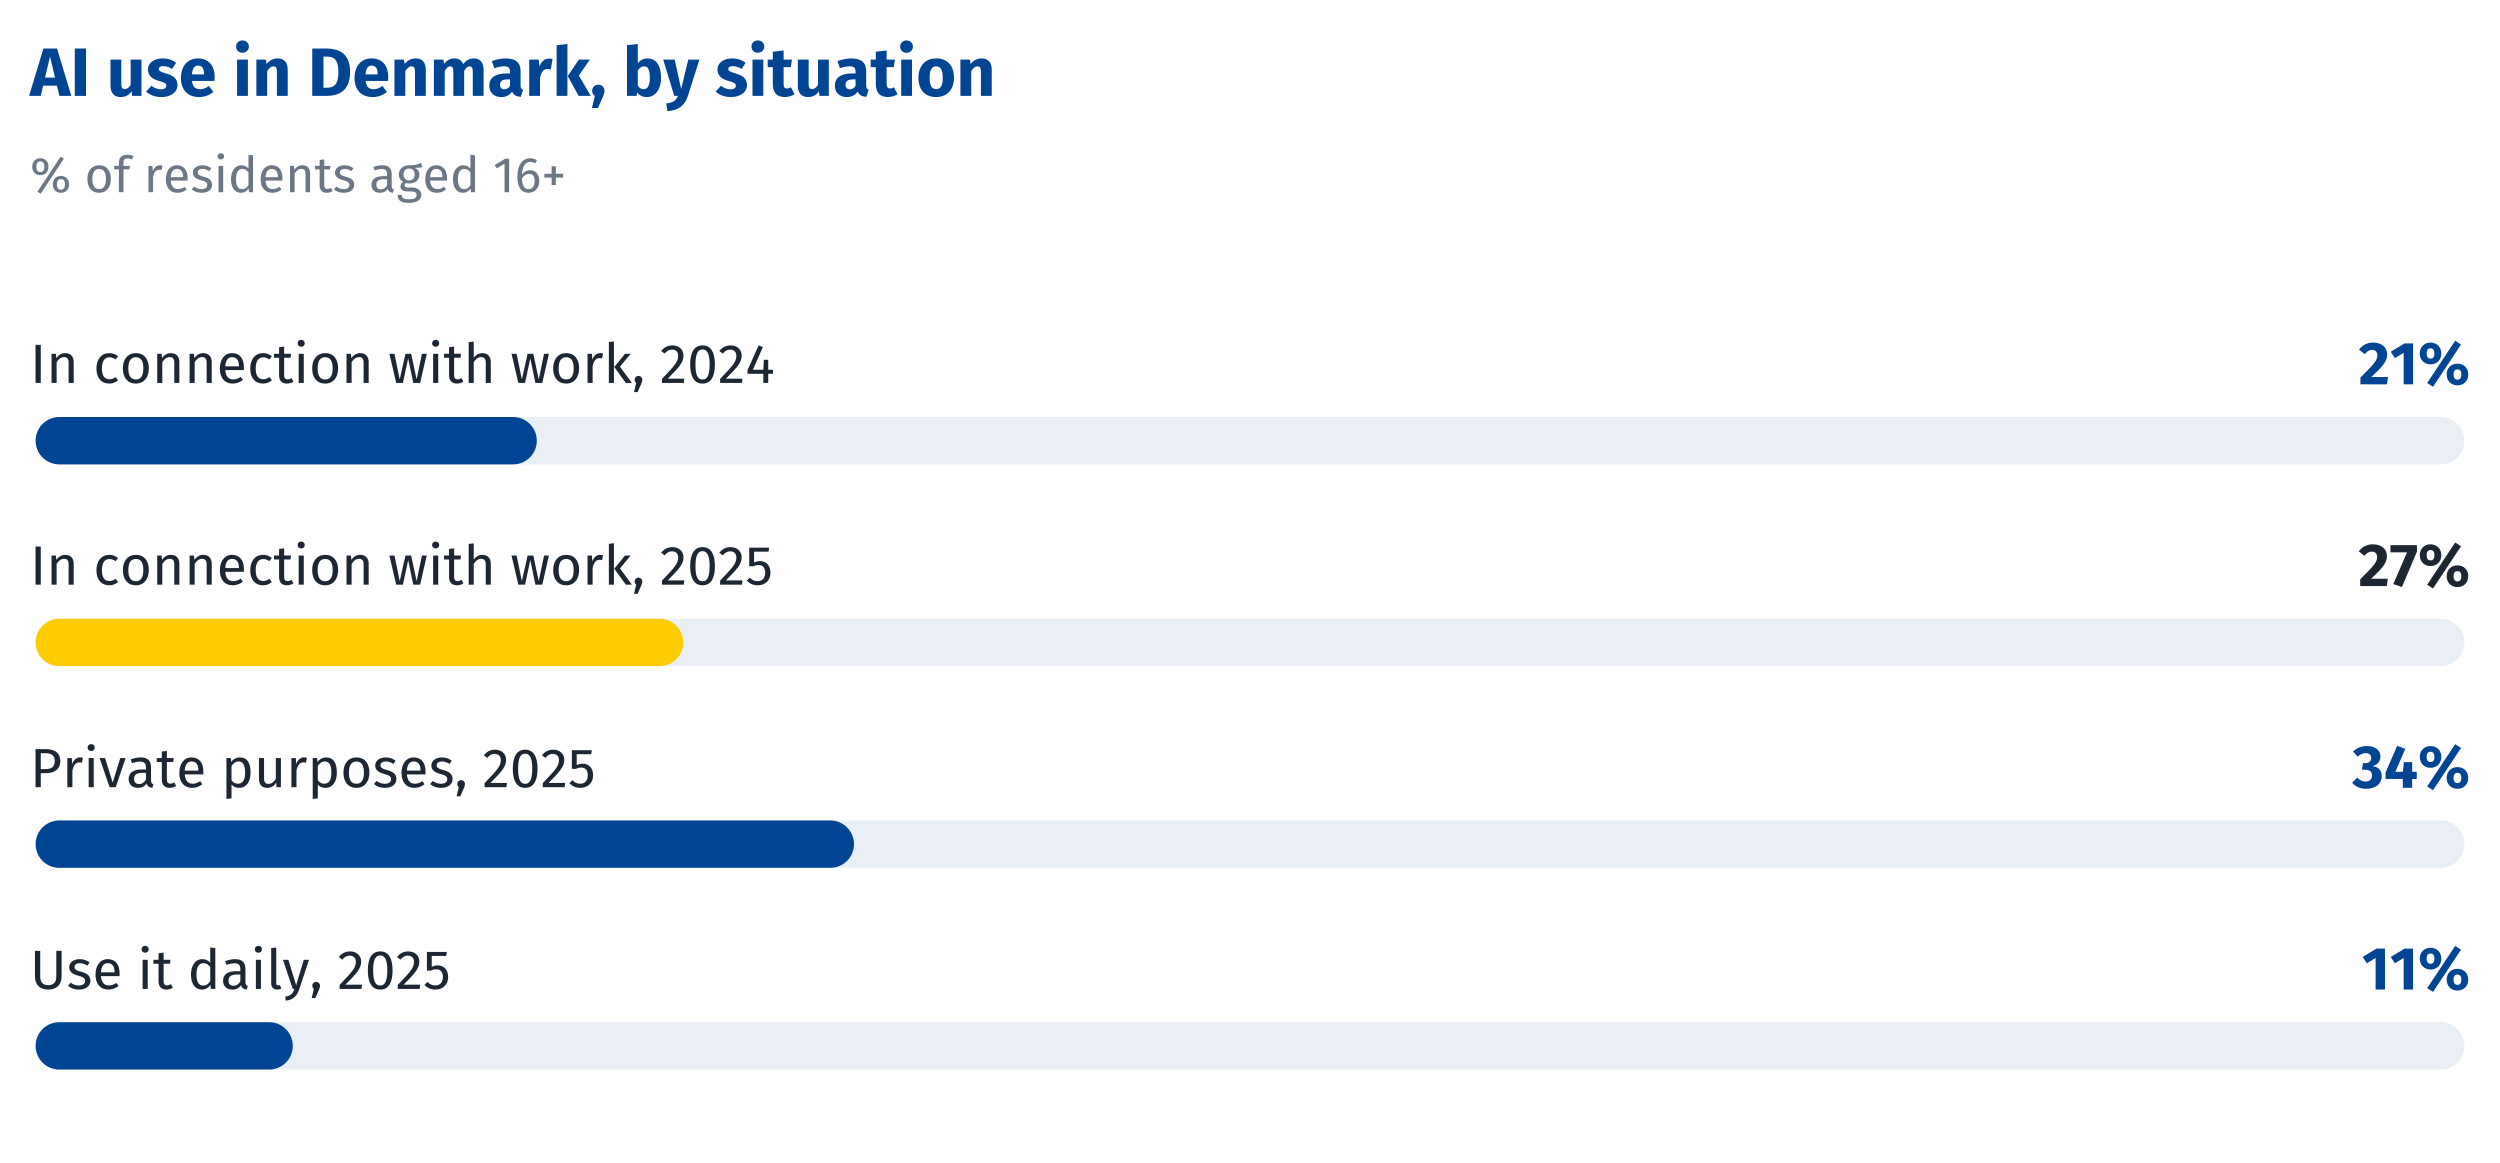
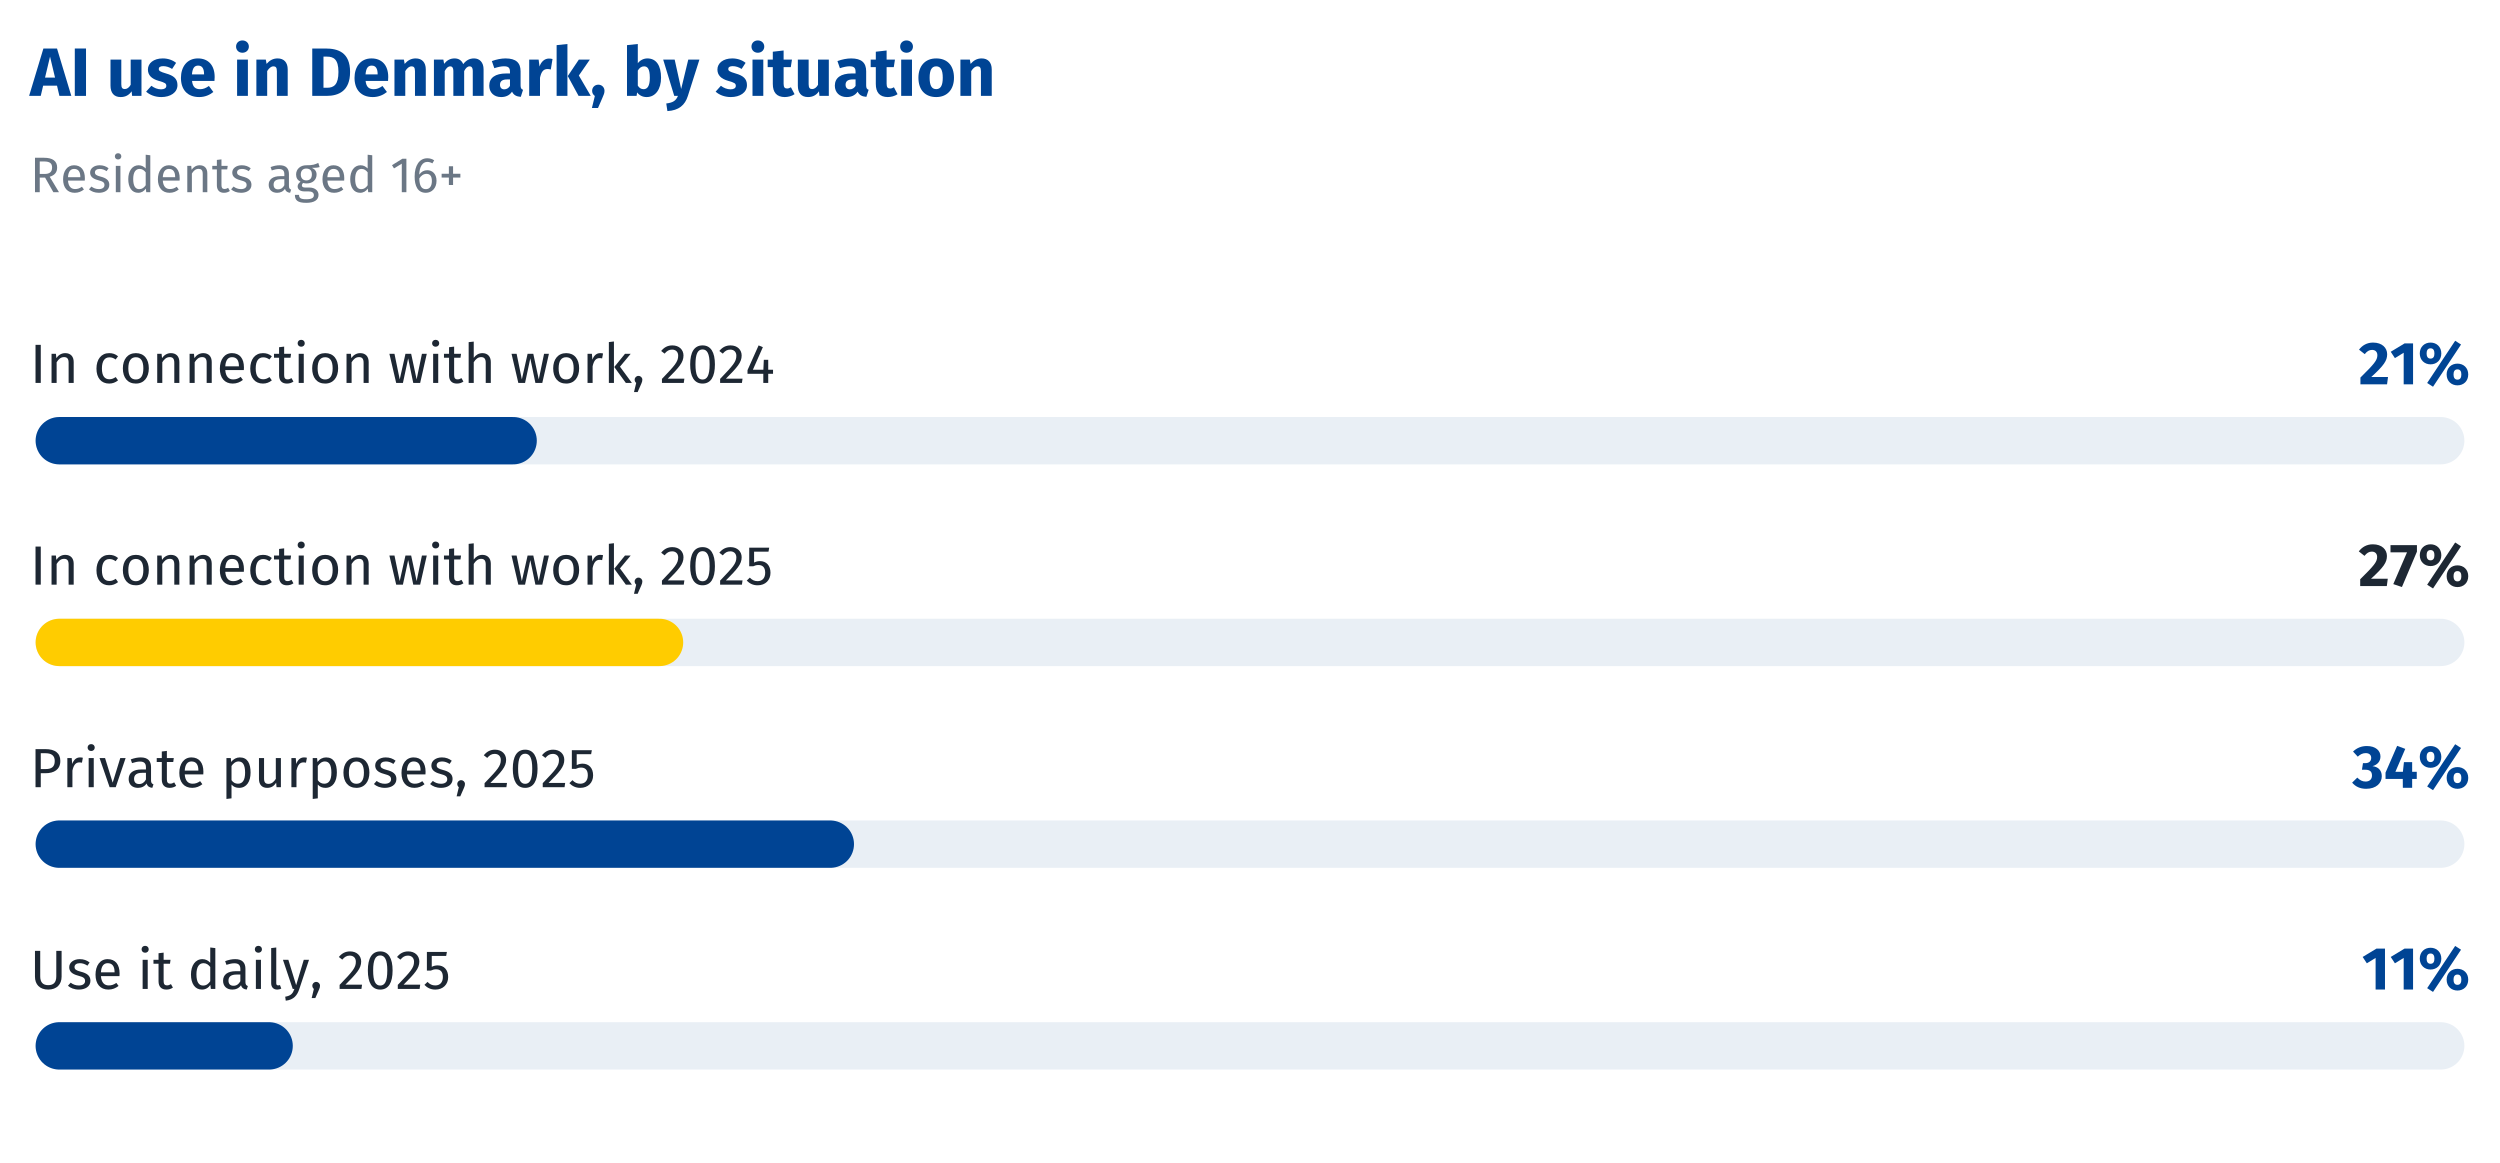
<svg xmlns="http://www.w3.org/2000/svg" xmlns:xlink="http://www.w3.org/1999/xlink" width="475.2pt" height="221.04pt" viewBox="0 0 475.2 221.04" version="1.1">
  <defs>
    <style type="text/css">*{stroke-linejoin: round; stroke-linecap: butt}</style>
  </defs>
  <g id="figure_1">
    <g id="patch_1">
      <path d="M 0 221.04  L 475.2 221.04  L 475.2 0  L 0 0  L 0 221.04  z " style="fill: none" />
    </g>
    <g id="axes_1">
      <g id="line2d_1">
-         <path d="M 11.268 83.768  L 463.932 83.768  " clip-path="url(#p8fccabd264)" style="fill: none; stroke: #e9eff5; stroke-width: 9; stroke-linecap: round" />
+         <path d="M 11.268 83.768  L 463.932 83.768  " clip-path="url(#p6e681a7624)" style="fill: none; stroke: #e9eff5; stroke-width: 9; stroke-linecap: round" />
      </g>
      <g id="line2d_2">
-         <path d="M 11.268 122.112  L 463.932 122.112  " clip-path="url(#p8fccabd264)" style="fill: none; stroke: #e9eff5; stroke-width: 9; stroke-linecap: round" />
+         <path d="M 11.268 122.112  L 463.932 122.112  " clip-path="url(#p6e681a7624)" style="fill: none; stroke: #e9eff5; stroke-width: 9; stroke-linecap: round" />
      </g>
      <g id="line2d_3">
-         <path d="M 11.268 160.456  L 463.932 160.456  " clip-path="url(#p8fccabd264)" style="fill: none; stroke: #e9eff5; stroke-width: 9; stroke-linecap: round" />
+         <path d="M 11.268 160.456  L 463.932 160.456  " clip-path="url(#p6e681a7624)" style="fill: none; stroke: #e9eff5; stroke-width: 9; stroke-linecap: round" />
      </g>
      <g id="line2d_4">
-         <path d="M 11.268 198.8  L 463.932 198.8  " clip-path="url(#p8fccabd264)" style="fill: none; stroke: #e9eff5; stroke-width: 9; stroke-linecap: round" />
+         <path d="M 11.268 198.8  L 463.932 198.8  " clip-path="url(#p6e681a7624)" style="fill: none; stroke: #e9eff5; stroke-width: 9; stroke-linecap: round" />
      </g>
      <g id="line2d_5">
-         <path d="M 11.268 83.768  L 97.534 83.768  " clip-path="url(#p8fccabd264)" style="fill: none; stroke: #004494; stroke-width: 9; stroke-linecap: round" />
+         <path d="M 11.268 83.768  L 97.534 83.768  " clip-path="url(#p6e681a7624)" style="fill: none; stroke: #004494; stroke-width: 9; stroke-linecap: round" />
      </g>
      <g id="line2d_6">
-         <path d="M 11.268 122.112  L 125.362 122.112  " clip-path="url(#p8fccabd264)" style="fill: none; stroke: #ffcc00; stroke-width: 9; stroke-linecap: round" />
+         <path d="M 11.268 122.112  L 125.362 122.112  " clip-path="url(#p6e681a7624)" style="fill: none; stroke: #ffcc00; stroke-width: 9; stroke-linecap: round" />
      </g>
      <g id="line2d_7">
-         <path d="M 11.268 160.456  L 157.827 160.456  " clip-path="url(#p8fccabd264)" style="fill: none; stroke: #004494; stroke-width: 9; stroke-linecap: round" />
+         <path d="M 11.268 160.456  L 157.827 160.456  " clip-path="url(#p6e681a7624)" style="fill: none; stroke: #004494; stroke-width: 9; stroke-linecap: round" />
      </g>
      <g id="line2d_8">
-         <path d="M 11.268 198.8  L 51.154 198.8  " clip-path="url(#p8fccabd264)" style="fill: none; stroke: #004494; stroke-width: 9; stroke-linecap: round" />
+         <path d="M 11.268 198.8  L 51.154 198.8  " clip-path="url(#p6e681a7624)" style="fill: none; stroke: #004494; stroke-width: 9; stroke-linecap: round" />
      </g>
      <g id="text_1">
        <g style="fill: #1d2733" transform="translate(5.7024 72.78332) scale(0.105 -0.105)">
          <defs>
            <path id="FiraSans-Regular-49" d="M 1248 4410  L 640 4410  L 640 0  L 1248 0  L 1248 4410  z " transform="scale(0.015625)" />
            <path id="FiraSans-Regular-6e" d="M 2195 3450  C 1754 3450 1395 3219 1165 2874  L 1114 3373  L 608 3373  L 608 0  L 1197 0  L 1197 2394  C 1421 2752 1677 2989 2054 2989  C 2381 2989 2586 2842 2586 2336  L 2586 0  L 3174 0  L 3174 2419  C 3174 3059 2816 3450 2195 3450  z " transform="scale(0.015625)" />
            <path id="FiraSans-Regular-20" transform="scale(0.015625)" />
            <path id="FiraSans-Regular-63" d="M 1837 3450  C 922 3450 365 2733 365 1658  C 365 570 928 -77 1837 -77  C 2227 -77 2566 51 2867 294  L 2598 678  C 2342 512 2144 422 1862 422  C 1331 422 998 787 998 1670  C 998 2547 1331 2963 1862 2963  C 2144 2963 2355 2880 2586 2714  L 2867 3085  C 2554 3347 2234 3450 1837 3450  z " transform="scale(0.015625)" />
            <path id="FiraSans-Regular-6f" d="M 1875 3450  C 915 3450 365 2726 365 1683  C 365 614 909 -77 1869 -77  C 2822 -77 3373 646 3373 1690  C 3373 2758 2835 3450 1875 3450  z M 1875 2976  C 2432 2976 2739 2566 2739 1690  C 2739 806 2432 397 1869 397  C 1306 397 998 806 998 1683  C 998 2566 1312 2976 1875 2976  z " transform="scale(0.015625)" />
            <path id="FiraSans-Regular-65" d="M 3155 1786  C 3155 2816 2675 3450 1766 3450  C 896 3450 365 2701 365 1651  C 365 582 915 -77 1856 -77  C 2323 -77 2701 83 3034 346  L 2778 698  C 2483 493 2234 403 1901 403  C 1414 403 1050 704 992 1485  L 3142 1485  C 3149 1562 3155 1670 3155 1786  z M 2573 1920  L 992 1920  C 1037 2669 1331 2982 1779 2982  C 2310 2982 2573 2618 2573 1958  L 2573 1920  z " transform="scale(0.015625)" />
            <path id="FiraSans-Regular-74" d="M 2086 557  C 1920 454 1786 410 1638 410  C 1344 410 1235 570 1235 909  L 1235 2918  L 1971 2918  L 2035 3373  L 1235 3373  L 1235 4205  L 646 4134  L 646 3373  L 58 3373  L 58 2918  L 646 2918  L 646 883  C 646 256 986 -77 1555 -77  C 1843 -77 2086 0 2310 154  L 2086 557  z " transform="scale(0.015625)" />
            <path id="FiraSans-Regular-69" d="M 896 4992  C 653 4992 486 4819 486 4589  C 486 4365 653 4192 896 4192  C 1146 4192 1312 4365 1312 4589  C 1312 4819 1146 4992 896 4992  z M 1197 3373  L 608 3373  L 608 0  L 1197 0  L 1197 3373  z " transform="scale(0.015625)" />
            <path id="FiraSans-Regular-77" d="M 4461 3373  L 3898 3373  L 3283 410  L 2650 3373  L 1990 3373  L 1325 410  L 717 3373  L 128 3373  L 915 0  L 1696 0  L 2304 2842  L 2893 0  L 3693 0  L 4461 3373  z " transform="scale(0.015625)" />
            <path id="FiraSans-Regular-68" d="M 2195 3450  C 1773 3450 1440 3238 1197 2906  L 1197 4787  L 608 4723  L 608 0  L 1197 0  L 1197 2400  C 1421 2752 1683 2989 2048 2989  C 2368 2989 2586 2842 2586 2336  L 2586 0  L 3174 0  L 3174 2419  C 3174 3053 2810 3450 2195 3450  z " transform="scale(0.015625)" />
            <path id="FiraSans-Regular-72" d="M 2074 3450  C 1664 3450 1350 3194 1171 2688  L 1114 3373  L 608 3373  L 608 0  L 1197 0  L 1197 1926  C 1338 2573 1581 2874 2003 2874  C 2125 2874 2195 2861 2298 2835  L 2406 3411  C 2304 3437 2182 3450 2074 3450  z " transform="scale(0.015625)" />
            <path id="FiraSans-Regular-6b" d="M 1197 4800  L 608 4730  L 608 0  L 1197 0  L 1197 4800  z M 3136 3373  L 2477 3373  L 1235 1843  L 2573 0  L 3277 0  L 1894 1882  L 3136 3373  z " transform="scale(0.015625)" />
            <path id="FiraSans-Regular-2c" d="M 762 813  C 512 813 320 614 320 371  C 320 218 390 83 499 0  L 243 -1062  L 666 -1062  L 1094 -83  C 1178 102 1210 230 1210 371  C 1210 614 1018 813 762 813  z " transform="scale(0.015625)" />
            <path id="FiraSans-Regular-32" d="M 1459 4346  C 922 4346 506 4128 160 3699  L 557 3392  C 832 3718 1069 3859 1427 3859  C 1843 3859 2131 3597 2131 3149  C 2131 2451 1760 2042 250 467  L 250 0  L 2778 0  L 2848 493  L 922 493  C 2234 1805 2746 2374 2746 3174  C 2746 3840 2246 4346 1459 4346  z " transform="scale(0.015625)" />
            <path id="FiraSans-Regular-30" d="M 1786 4346  C 826 4346 352 3558 352 2138  C 352 717 826 -77 1786 -77  C 2746 -77 3219 717 3219 2138  C 3219 3552 2746 4346 1786 4346  z M 1786 3878  C 2317 3878 2605 3392 2605 2138  C 2605 877 2317 390 1786 390  C 1248 390 966 877 966 2138  C 966 3392 1248 3878 1786 3878  z " transform="scale(0.015625)" />
            <path id="FiraSans-Regular-34" d="M 3213 1523  L 2656 1523  L 2656 2675  L 2144 2675  L 2093 1523  L 877 1523  L 2035 4141  L 1542 4346  L 256 1478  L 256 1056  L 2086 1056  L 2086 0  L 2656 0  L 2656 1056  L 3213 1056  L 3213 1523  z " transform="scale(0.015625)" />
          </defs>
          <use xlink:href="#FiraSans-Regular-49" />
          <use xlink:href="#FiraSans-Regular-6e" transform="translate(29.49998 0)" />
          <use xlink:href="#FiraSans-Regular-20" transform="translate(88.09998 0)" />
          <use xlink:href="#FiraSans-Regular-63" transform="translate(114.6 0)" />
          <use xlink:href="#FiraSans-Regular-6f" transform="translate(162.3999 0)" />
          <use xlink:href="#FiraSans-Regular-6e" transform="translate(220.7999 0)" />
          <use xlink:href="#FiraSans-Regular-6e" transform="translate(279.3999 0)" />
          <use xlink:href="#FiraSans-Regular-65" transform="translate(337.9999 0)" />
          <use xlink:href="#FiraSans-Regular-63" transform="translate(392.9999 0)" />
          <use xlink:href="#FiraSans-Regular-74" transform="translate(440.7999 0)" />
          <use xlink:href="#FiraSans-Regular-69" transform="translate(476.8999 0)" />
          <use xlink:href="#FiraSans-Regular-6f" transform="translate(505.0999 0)" />
          <use xlink:href="#FiraSans-Regular-6e" transform="translate(563.4999 0)" />
          <use xlink:href="#FiraSans-Regular-20" transform="translate(622.0999 0)" />
          <use xlink:href="#FiraSans-Regular-77" transform="translate(648.5999 0)" />
          <use xlink:href="#FiraSans-Regular-69" transform="translate(720.2998 0)" />
          <use xlink:href="#FiraSans-Regular-74" transform="translate(748.4998 0)" />
          <use xlink:href="#FiraSans-Regular-68" transform="translate(784.5998 0)" />
          <use xlink:href="#FiraSans-Regular-20" transform="translate(843.1998 0)" />
          <use xlink:href="#FiraSans-Regular-77" transform="translate(869.6998 0)" />
          <use xlink:href="#FiraSans-Regular-6f" transform="translate(941.3998 0)" />
          <use xlink:href="#FiraSans-Regular-72" transform="translate(999.7998 0)" />
          <use xlink:href="#FiraSans-Regular-6b" transform="translate(1038.4 0)" />
          <use xlink:href="#FiraSans-Regular-2c" transform="translate(1089.6 0)" />
          <use xlink:href="#FiraSans-Regular-20" transform="translate(1113.6 0)" />
          <use xlink:href="#FiraSans-Regular-32" transform="translate(1140.1 0)" />
          <use xlink:href="#FiraSans-Regular-30" transform="translate(1189.6 0)" />
          <use xlink:href="#FiraSans-Regular-32" transform="translate(1245.4 0)" />
          <use xlink:href="#FiraSans-Regular-34" transform="translate(1294.9 0)" />
        </g>
      </g>
      <g id="text_2">
        <g style="fill: #004494" transform="translate(448.3358 73.05184) scale(0.115 -0.115)">
          <defs>
            <path id="FiraSans-Bold-32" d="M 1523 4416  C 877 4416 384 4122 38 3667  L 640 3194  C 890 3501 1107 3642 1421 3642  C 1760 3642 1978 3430 1978 3078  C 1978 2541 1638 2150 186 717  L 186 0  L 3002 0  L 3104 774  L 1331 774  C 2682 2003 3014 2509 3014 3181  C 3014 3853 2490 4416 1523 4416  z " transform="scale(0.015625)" />
            <path id="FiraSans-Bold-31" d="M 2445 4326  L 1542 4326  L 83 3443  L 525 2771  L 1453 3341  L 1453 0  L 2445 0  L 2445 4326  z " transform="scale(0.015625)" />
            <path id="FiraSans-Bold-25" d="M 3930 4608  L 966 141  L 1587 -256  L 4550 4211  L 3930 4608  z M 1325 4416  C 691 4416 186 3968 186 3264  C 186 2560 691 2112 1325 2112  C 1965 2112 2464 2560 2464 3264  C 2464 3968 1965 4416 1325 4416  z M 1325 3808  C 1658 3808 1734 3533 1734 3264  C 1734 2989 1658 2720 1325 2720  C 992 2720 909 2995 909 3264  C 909 3539 992 3808 1325 3808  z M 4173 2189  C 3533 2189 3027 1747 3027 1043  C 3027 333 3533 -109 4173 -109  C 4813 -109 5312 333 5312 1043  C 5312 1747 4813 2189 4173 2189  z M 4173 1581  C 4506 1581 4582 1312 4582 1043  C 4582 768 4506 493 4173 493  C 3840 493 3757 774 3757 1043  C 3757 1312 3840 1581 4173 1581  z " transform="scale(0.015625)" />
          </defs>
          <use xlink:href="#FiraSans-Bold-32" />
          <use xlink:href="#FiraSans-Bold-31" transform="translate(51.7 0)" />
          <use xlink:href="#FiraSans-Bold-25" transform="translate(98.09999 0)" />
        </g>
      </g>
      <g id="text_3">
        <g style="fill: #1d2733" transform="translate(5.7024 111.1275) scale(0.105 -0.105)">
          <defs>
            <path id="FiraSans-Regular-35" d="M 2771 4282  L 454 4282  L 454 2125  L 915 2125  C 1120 2221 1293 2272 1523 2272  C 1965 2272 2304 2042 2304 1382  C 2304 755 1965 403 1427 403  C 1056 403 781 538 525 813  L 166 467  C 499 128 890 -77 1434 -77  C 2323 -77 2918 518 2918 1370  C 2918 2221 2426 2726 1702 2726  C 1472 2726 1242 2675 1018 2560  L 1018 3821  L 2688 3821  L 2771 4282  z " transform="scale(0.015625)" />
          </defs>
          <use xlink:href="#FiraSans-Regular-49" />
          <use xlink:href="#FiraSans-Regular-6e" transform="translate(29.49998 0)" />
          <use xlink:href="#FiraSans-Regular-20" transform="translate(88.09998 0)" />
          <use xlink:href="#FiraSans-Regular-63" transform="translate(114.6 0)" />
          <use xlink:href="#FiraSans-Regular-6f" transform="translate(162.3999 0)" />
          <use xlink:href="#FiraSans-Regular-6e" transform="translate(220.7999 0)" />
          <use xlink:href="#FiraSans-Regular-6e" transform="translate(279.3999 0)" />
          <use xlink:href="#FiraSans-Regular-65" transform="translate(337.9999 0)" />
          <use xlink:href="#FiraSans-Regular-63" transform="translate(392.9999 0)" />
          <use xlink:href="#FiraSans-Regular-74" transform="translate(440.7999 0)" />
          <use xlink:href="#FiraSans-Regular-69" transform="translate(476.8999 0)" />
          <use xlink:href="#FiraSans-Regular-6f" transform="translate(505.0999 0)" />
          <use xlink:href="#FiraSans-Regular-6e" transform="translate(563.4999 0)" />
          <use xlink:href="#FiraSans-Regular-20" transform="translate(622.0999 0)" />
          <use xlink:href="#FiraSans-Regular-77" transform="translate(648.5999 0)" />
          <use xlink:href="#FiraSans-Regular-69" transform="translate(720.2998 0)" />
          <use xlink:href="#FiraSans-Regular-74" transform="translate(748.4998 0)" />
          <use xlink:href="#FiraSans-Regular-68" transform="translate(784.5998 0)" />
          <use xlink:href="#FiraSans-Regular-20" transform="translate(843.1998 0)" />
          <use xlink:href="#FiraSans-Regular-77" transform="translate(869.6998 0)" />
          <use xlink:href="#FiraSans-Regular-6f" transform="translate(941.3998 0)" />
          <use xlink:href="#FiraSans-Regular-72" transform="translate(999.7998 0)" />
          <use xlink:href="#FiraSans-Regular-6b" transform="translate(1038.4 0)" />
          <use xlink:href="#FiraSans-Regular-2c" transform="translate(1089.6 0)" />
          <use xlink:href="#FiraSans-Regular-20" transform="translate(1113.6 0)" />
          <use xlink:href="#FiraSans-Regular-32" transform="translate(1140.1 0)" />
          <use xlink:href="#FiraSans-Regular-30" transform="translate(1189.6 0)" />
          <use xlink:href="#FiraSans-Regular-32" transform="translate(1245.4 0)" />
          <use xlink:href="#FiraSans-Regular-35" transform="translate(1294.9 0)" />
        </g>
      </g>
      <g id="text_4">
        <g style="fill: #1d2733" transform="translate(448.2909 111.396) scale(0.115 -0.115)">
          <defs>
            <path id="FiraSans-Bold-37" d="M 2880 4326  L 83 4326  L 83 3565  L 1830 3565  L 378 205  L 1293 -102  L 2880 3642  L 2880 4326  z " transform="scale(0.015625)" />
          </defs>
          <use xlink:href="#FiraSans-Bold-32" />
          <use xlink:href="#FiraSans-Bold-37" transform="translate(51.7 0)" />
          <use xlink:href="#FiraSans-Bold-25" transform="translate(98.49998 0)" />
        </g>
      </g>
      <g id="text_5">
        <g style="fill: #1d2733" transform="translate(5.7024 149.6292) scale(0.105 -0.105)">
          <defs>
            <path id="FiraSans-Regular-50" d="M 1798 4410  L 640 4410  L 640 0  L 1248 0  L 1248 1619  L 1805 1619  C 2778 1619 3514 2035 3514 3046  C 3514 3974 2861 4410 1798 4410  z M 1779 2099  L 1248 2099  L 1248 3936  L 1792 3936  C 2445 3936 2867 3699 2867 3040  C 2867 2291 2432 2099 1779 2099  z " transform="scale(0.015625)" />
            <path id="FiraSans-Regular-76" d="M 3085 3373  L 2464 3373  L 1587 525  L 704 3373  L 64 3373  L 1229 0  L 1939 0  L 3085 3373  z " transform="scale(0.015625)" />
            <path id="FiraSans-Regular-61" d="M 2880 787  L 2880 2330  C 2880 3034 2509 3450 1696 3450  C 1318 3450 947 3373 531 3219  L 678 2790  C 1024 2906 1338 2970 1587 2970  C 2054 2970 2291 2790 2291 2304  L 2291 2054  L 1773 2054  C 832 2054 288 1664 288 941  C 288 339 691 -77 1363 -77  C 1773 -77 2131 77 2368 429  C 2470 96 2688 -38 3027 -77  L 3162 333  C 2989 397 2880 493 2880 787  z M 1498 365  C 1114 365 915 576 915 973  C 915 1434 1229 1664 1850 1664  L 2291 1664  L 2291 890  C 2099 538 1843 365 1498 365  z " transform="scale(0.015625)" />
            <path id="FiraSans-Regular-70" d="M 2157 3450  C 1773 3450 1408 3264 1158 2918  L 1114 3373  L 608 3373  L 608 -1363  L 1197 -1293  L 1197 307  C 1414 45 1715 -77 2080 -77  C 2950 -77 3405 666 3405 1690  C 3405 2752 3053 3450 2157 3450  z M 1939 403  C 1632 403 1370 550 1197 813  L 1197 2458  C 1376 2726 1651 2982 2010 2982  C 2515 2982 2771 2566 2771 1690  C 2771 806 2477 403 1939 403  z " transform="scale(0.015625)" />
            <path id="FiraSans-Regular-75" d="M 3117 3373  L 2528 3373  L 2528 966  C 2323 627 2048 384 1683 384  C 1318 384 1165 557 1165 1018  L 1165 3373  L 576 3373  L 576 954  C 576 294 928 -77 1517 -77  C 1997 -77 2310 115 2566 525  L 2611 0  L 3117 0  L 3117 3373  z " transform="scale(0.015625)" />
            <path id="FiraSans-Regular-73" d="M 1523 3450  C 826 3450 307 3059 307 2522  C 307 2048 595 1734 1325 1542  C 1978 1370 2144 1242 2144 909  C 2144 589 1862 397 1421 397  C 1056 397 742 518 474 723  L 160 365  C 454 109 864 -77 1434 -77  C 2118 -77 2765 243 2765 947  C 2765 1536 2355 1818 1645 1997  C 1101 2138 922 2266 922 2541  C 922 2810 1158 2982 1542 2982  C 1856 2982 2118 2886 2419 2694  L 2669 3066  C 2349 3309 1997 3450 1523 3450  z " transform="scale(0.015625)" />
          </defs>
          <use xlink:href="#FiraSans-Regular-50" />
          <use xlink:href="#FiraSans-Regular-72" transform="translate(58.09999 0)" />
          <use xlink:href="#FiraSans-Regular-69" transform="translate(96.69998 0)" />
          <use xlink:href="#FiraSans-Regular-76" transform="translate(124.9 0)" />
          <use xlink:href="#FiraSans-Regular-61" transform="translate(174.1 0)" />
          <use xlink:href="#FiraSans-Regular-74" transform="translate(228.5 0)" />
          <use xlink:href="#FiraSans-Regular-65" transform="translate(264.6 0)" />
          <use xlink:href="#FiraSans-Regular-20" transform="translate(319.5999 0)" />
          <use xlink:href="#FiraSans-Regular-70" transform="translate(346.0999 0)" />
          <use xlink:href="#FiraSans-Regular-75" transform="translate(405.4999 0)" />
          <use xlink:href="#FiraSans-Regular-72" transform="translate(463.6999 0)" />
          <use xlink:href="#FiraSans-Regular-70" transform="translate(502.2999 0)" />
          <use xlink:href="#FiraSans-Regular-6f" transform="translate(561.6999 0)" />
          <use xlink:href="#FiraSans-Regular-73" transform="translate(620.0999 0)" />
          <use xlink:href="#FiraSans-Regular-65" transform="translate(666.7999 0)" />
          <use xlink:href="#FiraSans-Regular-73" transform="translate(721.7999 0)" />
          <use xlink:href="#FiraSans-Regular-2c" transform="translate(768.4999 0)" />
          <use xlink:href="#FiraSans-Regular-20" transform="translate(792.4999 0)" />
          <use xlink:href="#FiraSans-Regular-32" transform="translate(818.9998 0)" />
          <use xlink:href="#FiraSans-Regular-30" transform="translate(868.4998 0)" />
          <use xlink:href="#FiraSans-Regular-32" transform="translate(924.2998 0)" />
          <use xlink:href="#FiraSans-Regular-35" transform="translate(973.7998 0)" />
        </g>
      </g>
      <g id="text_6">
        <g style="fill: #004494" transform="translate(447.1409 149.7402) scale(0.115 -0.115)">
          <defs>
            <path id="FiraSans-Bold-33" d="M 1530 4416  C 954 4416 474 4218 70 3834  L 570 3290  C 826 3539 1094 3667 1414 3667  C 1766 3667 1990 3482 1990 3168  C 1990 2810 1754 2605 1370 2605  L 1120 2605  L 1011 1907  L 1370 1907  C 1824 1907 2074 1741 2074 1286  C 2074 890 1798 659 1402 659  C 1062 659 806 787 518 1075  L -26 544  C 314 134 806 -109 1459 -109  C 2528 -109 3110 499 3110 1222  C 3110 1907 2662 2227 2125 2285  C 2656 2438 2970 2790 2970 3315  C 2970 3923 2464 4416 1530 4416  z " transform="scale(0.015625)" />
            <path id="FiraSans-Bold-34" d="M 3482 1690  L 2995 1690  L 2995 2714  L 2125 2714  L 2016 1690  L 1222 1690  L 2266 4115  L 1408 4435  L 179 1606  L 179 934  L 2003 934  L 2010 0  L 2995 0  L 2995 934  L 3482 934  L 3482 1690  z " transform="scale(0.015625)" />
          </defs>
          <use xlink:href="#FiraSans-Bold-33" />
          <use xlink:href="#FiraSans-Bold-34" transform="translate(51.99999 0)" />
          <use xlink:href="#FiraSans-Bold-25" transform="translate(108.5 0)" />
        </g>
      </g>
      <g id="text_7">
        <g style="fill: #1d2733" transform="translate(5.7024 187.9734) scale(0.105 -0.105)">
          <defs>
            <path id="FiraSans-Regular-55" d="M 3661 4410  L 3046 4410  L 3046 1459  C 3046 774 2746 435 2112 435  C 1485 435 1184 774 1184 1459  L 1184 4410  L 576 4410  L 576 1414  C 576 538 1107 -77 2112 -77  C 3104 -77 3661 538 3661 1414  L 3661 4410  z " transform="scale(0.015625)" />
            <path id="FiraSans-Regular-64" d="M 2630 4800  L 2630 3034  C 2406 3270 2118 3450 1722 3450  C 896 3450 397 2701 397 1670  C 397 621 851 -77 1670 -77  C 2086 -77 2426 128 2643 467  L 2701 0  L 3219 0  L 3219 4730  L 2630 4800  z M 1798 390  C 1312 390 1030 794 1030 1683  C 1030 2560 1344 2982 1850 2982  C 2182 2982 2419 2810 2630 2541  L 2630 890  C 2406 576 2176 390 1798 390  z " transform="scale(0.015625)" />
            <path id="FiraSans-Regular-6c" d="M 1280 -77  C 1453 -77 1619 -32 1747 38  L 1594 448  C 1530 422 1459 410 1376 410  C 1222 410 1165 499 1165 678  L 1165 4800  L 576 4730  L 576 666  C 576 186 851 -77 1280 -77  z " transform="scale(0.015625)" />
            <path id="FiraSans-Regular-79" d="M 3085 3373  L 2477 3373  L 1594 429  L 691 3373  L 64 3373  L 1197 0  L 1395 0  C 1203 -525 1011 -787 326 -902  L 390 -1363  C 1325 -1261 1722 -736 1958 -19  L 3085 3373  z " transform="scale(0.015625)" />
          </defs>
          <use xlink:href="#FiraSans-Regular-55" />
          <use xlink:href="#FiraSans-Regular-73" transform="translate(66.2 0)" />
          <use xlink:href="#FiraSans-Regular-65" transform="translate(112.9 0)" />
          <use xlink:href="#FiraSans-Regular-20" transform="translate(167.9 0)" />
          <use xlink:href="#FiraSans-Regular-69" transform="translate(194.4 0)" />
          <use xlink:href="#FiraSans-Regular-74" transform="translate(222.6 0)" />
          <use xlink:href="#FiraSans-Regular-20" transform="translate(258.7 0)" />
          <use xlink:href="#FiraSans-Regular-64" transform="translate(285.1999 0)" />
          <use xlink:href="#FiraSans-Regular-61" transform="translate(344.9999 0)" />
          <use xlink:href="#FiraSans-Regular-69" transform="translate(399.3999 0)" />
          <use xlink:href="#FiraSans-Regular-6c" transform="translate(427.5999 0)" />
          <use xlink:href="#FiraSans-Regular-79" transform="translate(456.8999 0)" />
          <use xlink:href="#FiraSans-Regular-2c" transform="translate(506.0999 0)" />
          <use xlink:href="#FiraSans-Regular-20" transform="translate(530.0999 0)" />
          <use xlink:href="#FiraSans-Regular-32" transform="translate(556.5999 0)" />
          <use xlink:href="#FiraSans-Regular-30" transform="translate(606.0999 0)" />
          <use xlink:href="#FiraSans-Regular-32" transform="translate(661.8998 0)" />
          <use xlink:href="#FiraSans-Regular-35" transform="translate(711.3998 0)" />
        </g>
      </g>
      <g id="text_8">
        <g style="fill: #004494" transform="translate(448.9449 188.0844) scale(0.115 -0.115)">
          <use xlink:href="#FiraSans-Bold-31" />
          <use xlink:href="#FiraSans-Bold-31" transform="translate(46.39999 0)" />
          <use xlink:href="#FiraSans-Bold-25" transform="translate(92.79999 0)" />
        </g>
      </g>
    </g>
    <g id="text_9">
      <g style="fill: #004494" transform="translate(5.7024 18.22789) scale(0.13 -0.13)">
        <defs>
          <path id="FiraSans-Bold-41" d="M 2752 0  L 3866 0  L 2528 4435  L 1254 4435  L -83 0  L 1005 0  L 1229 954  L 2528 954  L 2752 0  z M 1408 1715  L 1875 3674  L 2342 1715  L 1408 1715  z " transform="scale(0.015625)" />
          <path id="FiraSans-Bold-49" d="M 1466 4435  L 416 4435  L 416 0  L 1466 0  L 1466 4435  z " transform="scale(0.015625)" />
          <path id="FiraSans-Bold-20" transform="scale(0.015625)" />
          <path id="FiraSans-Bold-75" d="M 3264 3398  L 2253 3398  L 2253 1037  C 2106 781 1914 640 1702 640  C 1491 640 1376 742 1376 1088  L 1376 3398  L 365 3398  L 365 960  C 365 301 678 -109 1312 -109  C 1760 -109 2093 70 2342 429  L 2387 0  L 3264 0  L 3264 3398  z " transform="scale(0.015625)" />
          <path id="FiraSans-Bold-73" d="M 1594 3507  C 736 3507 205 3053 205 2470  C 205 1946 538 1600 1210 1408  C 1824 1235 1926 1165 1926 934  C 1926 730 1741 614 1434 614  C 1101 614 787 749 531 947  L 38 397  C 371 96 870 -109 1459 -109  C 2304 -109 2970 307 2970 1011  C 2970 1619 2592 1901 1920 2093  C 1312 2272 1222 2349 1222 2528  C 1222 2682 1357 2784 1632 2784  C 1926 2784 2208 2688 2470 2522  L 2842 3091  C 2528 3347 2086 3507 1594 3507  z " transform="scale(0.015625)" />
          <path id="FiraSans-Bold-65" d="M 3360 1766  C 3360 2867 2765 3507 1792 3507  C 762 3507 205 2701 205 1683  C 205 621 781 -109 1914 -109  C 2464 -109 2899 96 3238 365  L 2822 928  C 2528 723 2285 627 2010 627  C 1594 627 1306 794 1242 1402  L 3341 1402  C 3354 1504 3360 1658 3360 1766  z M 2368 2010  L 1235 2010  C 1286 2624 1478 2835 1818 2835  C 2221 2835 2362 2515 2368 2054  L 2368 2010  z " transform="scale(0.015625)" />
          <path id="FiraSans-Bold-69" d="M 896 5190  C 544 5190 301 4941 301 4614  C 301 4288 544 4038 896 4038  C 1248 4038 1498 4288 1498 4614  C 1498 4941 1248 5190 896 5190  z M 1408 3398  L 397 3398  L 397 0  L 1408 0  L 1408 3398  z " transform="scale(0.015625)" />
          <path id="FiraSans-Bold-6e" d="M 2387 3507  C 1965 3507 1638 3328 1350 2995  L 1280 3398  L 397 3398  L 397 0  L 1408 0  L 1408 2323  C 1587 2605 1773 2765 1997 2765  C 2195 2765 2317 2669 2317 2310  L 2317 0  L 3328 0  L 3328 2483  C 3328 3130 2976 3507 2387 3507  z " transform="scale(0.015625)" />
          <path id="FiraSans-Bold-44" d="M 1651 4435  L 416 4435  L 416 0  L 1747 0  C 2880 0 3955 454 3955 2240  C 3955 4070 2835 4435 1651 4435  z M 1798 3674  C 2413 3674 2867 3430 2867 2240  C 2867 1062 2445 762 1811 762  L 1466 762  L 1466 3674  L 1798 3674  z " transform="scale(0.015625)" />
          <path id="FiraSans-Bold-6d" d="M 4154 3507  C 3718 3507 3405 3322 3136 2970  C 3002 3315 2714 3507 2336 3507  C 1920 3507 1613 3334 1350 3002  L 1280 3398  L 397 3398  L 397 0  L 1408 0  L 1408 2323  C 1555 2605 1715 2765 1926 2765  C 2080 2765 2214 2669 2214 2310  L 2214 0  L 3226 0  L 3226 2323  C 3373 2605 3526 2765 3744 2765  C 3898 2765 4032 2669 4032 2310  L 4032 0  L 5043 0  L 5043 2483  C 5043 3130 4678 3507 4154 3507  z " transform="scale(0.015625)" />
          <path id="FiraSans-Bold-61" d="M 3098 986  L 3098 2304  C 3098 3091 2675 3507 1690 3507  C 1306 3507 838 3418 410 3258  L 640 2592  C 979 2707 1312 2771 1530 2771  C 1946 2771 2106 2650 2106 2246  L 2106 2099  L 1760 2099  C 730 2099 166 1696 166 954  C 166 333 595 -109 1274 -109  C 1677 -109 2054 26 2298 397  C 2458 64 2720 -58 3117 -90  L 3328 570  C 3168 627 3098 723 3098 986  z M 1568 614  C 1318 614 1171 774 1171 1043  C 1171 1382 1395 1542 1856 1542  L 2106 1542  L 2106 934  C 1984 736 1798 614 1568 614  z " transform="scale(0.015625)" />
          <path id="FiraSans-Bold-72" d="M 2240 3494  C 1850 3494 1517 3213 1363 2746  L 1280 3398  L 397 3398  L 397 0  L 1408 0  L 1408 1696  C 1517 2208 1696 2515 2112 2515  C 2227 2515 2310 2496 2419 2470  L 2579 3450  C 2470 3482 2368 3494 2240 3494  z " transform="scale(0.015625)" />
          <path id="FiraSans-Bold-6b" d="M 1408 4858  L 397 4749  L 397 0  L 1408 0  L 1408 4858  z M 3507 3398  L 2477 3398  L 1440 1856  L 2451 0  L 3590 0  L 2477 1907  L 3507 3398  z " transform="scale(0.015625)" />
          <path id="FiraSans-Bold-2c" d="M 768 1050  C 435 1050 186 800 186 474  C 186 275 282 102 442 -6  L 166 -1133  L 736 -1133  L 1139 -205  C 1280 109 1344 275 1344 474  C 1344 800 1094 1050 768 1050  z " transform="scale(0.015625)" />
          <path id="FiraSans-Bold-62" d="M 2304 3507  C 1952 3507 1606 3328 1408 3053  L 1408 4858  L 397 4749  L 397 0  L 1293 0  L 1344 326  C 1549 51 1856 -109 2234 -109  C 3078 -109 3584 646 3584 1696  C 3584 2835 3142 3507 2304 3507  z M 1946 627  C 1722 627 1536 749 1408 960  L 1408 2368  C 1555 2618 1747 2765 1990 2765  C 2304 2765 2534 2560 2534 1696  C 2534 902 2291 627 1946 627  z " transform="scale(0.015625)" />
          <path id="FiraSans-Bold-79" d="M 3354 3398  L 2310 3398  L 1645 646  L 1037 3398  L -38 3398  L 998 0  L 1344 0  C 1158 -435 915 -627 250 -710  L 358 -1421  C 1427 -1363 2003 -864 2272 -6  L 3354 3398  z " transform="scale(0.015625)" />
          <path id="FiraSans-Bold-74" d="M 2189 806  C 2054 723 1939 691 1824 691  C 1613 691 1504 806 1504 1133  L 1504 2694  L 2176 2694  L 2285 3398  L 1504 3398  L 1504 4250  L 493 4134  L 493 3398  L 13 3398  L 13 2694  L 493 2694  L 493 1120  C 493 320 858 -102 1606 -109  C 1914 -109 2272 -19 2528 160  L 2189 806  z " transform="scale(0.015625)" />
          <path id="FiraSans-Bold-6f" d="M 1869 3507  C 832 3507 205 2790 205 1702  C 205 557 838 -109 1869 -109  C 2906 -109 3533 608 3533 1696  C 3533 2842 2906 3507 1869 3507  z M 1869 2765  C 2278 2765 2483 2451 2483 1696  C 2483 960 2278 634 1869 634  C 1459 634 1254 947 1254 1702  C 1254 2438 1459 2765 1869 2765  z " transform="scale(0.015625)" />
        </defs>
        <use xlink:href="#FiraSans-Bold-41" />
        <use xlink:href="#FiraSans-Bold-49" transform="translate(58.99999 0)" />
        <use xlink:href="#FiraSans-Bold-20" transform="translate(88.29997 0)" />
        <use xlink:href="#FiraSans-Bold-75" transform="translate(112 0)" />
        <use xlink:href="#FiraSans-Bold-73" transform="translate(169.2 0)" />
        <use xlink:href="#FiraSans-Bold-65" transform="translate(217.5 0)" />
        <use xlink:href="#FiraSans-Bold-20" transform="translate(272.8999 0)" />
        <use xlink:href="#FiraSans-Bold-69" transform="translate(296.5999 0)" />
        <use xlink:href="#FiraSans-Bold-6e" transform="translate(324.7999 0)" />
        <use xlink:href="#FiraSans-Bold-20" transform="translate(382.4999 0)" />
        <use xlink:href="#FiraSans-Bold-44" transform="translate(406.1999 0)" />
        <use xlink:href="#FiraSans-Bold-65" transform="translate(471.2999 0)" />
        <use xlink:href="#FiraSans-Bold-6e" transform="translate(526.6999 0)" />
        <use xlink:href="#FiraSans-Bold-6d" transform="translate(584.3999 0)" />
        <use xlink:href="#FiraSans-Bold-61" transform="translate(668.8999 0)" />
        <use xlink:href="#FiraSans-Bold-72" transform="translate(723.6999 0)" />
        <use xlink:href="#FiraSans-Bold-6b" transform="translate(763.7999 0)" />
        <use xlink:href="#FiraSans-Bold-2c" transform="translate(818.9999 0)" />
        <use xlink:href="#FiraSans-Bold-20" transform="translate(842.9999 0)" />
        <use xlink:href="#FiraSans-Bold-62" transform="translate(866.6999 0)" />
        <use xlink:href="#FiraSans-Bold-79" transform="translate(926.3999 0)" />
        <use xlink:href="#FiraSans-Bold-20" transform="translate(978.1998 0)" />
        <use xlink:href="#FiraSans-Bold-73" transform="translate(1001.9 0)" />
        <use xlink:href="#FiraSans-Bold-69" transform="translate(1050.2 0)" />
        <use xlink:href="#FiraSans-Bold-74" transform="translate(1078.4 0)" />
        <use xlink:href="#FiraSans-Bold-75" transform="translate(1117 0)" />
        <use xlink:href="#FiraSans-Bold-61" transform="translate(1174.2 0)" />
        <use xlink:href="#FiraSans-Bold-74" transform="translate(1229 0)" />
        <use xlink:href="#FiraSans-Bold-69" transform="translate(1267.6 0)" />
        <use xlink:href="#FiraSans-Bold-6f" transform="translate(1295.8 0)" />
        <use xlink:href="#FiraSans-Bold-6e" transform="translate(1354.2 0)" />
      </g>
    </g>
    <g id="text_10">
      <g style="fill: #6b7785" transform="translate(5.7024 36.5334) scale(0.095 -0.095)">
        <defs>
-           <path id="FiraSans-Regular-25" d="M 3923 4550  L 960 70  L 1370 -198  L 4333 4282  L 3923 4550  z M 1325 4346  C 730 4346 288 3930 288 3264  C 288 2598 730 2182 1325 2182  C 1926 2182 2368 2598 2368 3264  C 2368 3930 1926 4346 1325 4346  z M 1325 3949  C 1741 3949 1843 3597 1843 3264  C 1843 2918 1741 2579 1325 2579  C 915 2579 806 2931 806 3264  C 806 3610 915 3949 1325 3949  z M 3962 2086  C 3360 2086 2918 1670 2918 1005  C 2918 339 3360 -77 3962 -77  C 4563 -77 4998 339 4998 1005  C 4998 1670 4563 2086 3962 2086  z M 3962 1683  C 4378 1683 4480 1338 4480 1005  C 4480 659 4378 320 3962 320  C 3552 320 3443 672 3443 1005  C 3443 1350 3552 1683 3962 1683  z " transform="scale(0.015625)" />
-           <path id="FiraSans-Regular-66" d="M 1754 4326  C 1926 4326 2125 4294 2342 4198  L 2528 4627  C 2259 4742 2042 4800 1722 4800  C 1037 4800 666 4397 666 3834  L 666 3373  L 64 3373  L 64 2918  L 666 2918  L 666 0  L 1254 0  L 1254 2918  L 2010 2918  L 2074 3373  L 1254 3373  L 1254 3840  C 1254 4166 1382 4326 1754 4326  z " transform="scale(0.015625)" />
+           <path id="FiraSans-Regular-52" d="M 2989 0  L 3712 0  L 2522 1978  C 3155 2170 3475 2541 3475 3162  C 3475 3987 2899 4410 1798 4410  L 640 4410  L 640 0  L 1248 0  L 1248 1869  L 1933 1869  L 2989 0  z M 1248 2336  L 1248 3936  L 1792 3936  C 2515 3936 2829 3712 2829 3162  C 2829 2566 2477 2336 1862 2336  L 1248 2336  z " transform="scale(0.015625)" />
          <path id="FiraSans-Regular-67" d="M 3155 3750  C 2758 3571 2451 3430 1613 3450  C 870 3450 314 2963 314 2272  C 314 1837 493 1542 883 1338  C 640 1178 512 960 512 742  C 512 403 781 102 1382 102  L 1914 102  C 2336 102 2592 -58 2592 -378  C 2592 -717 2336 -902 1606 -902  C 864 -902 691 -723 691 -339  L 160 -339  C 160 -1024 506 -1363 1606 -1363  C 2650 -1363 3187 -992 3187 -339  C 3187 198 2726 595 2035 595  L 1498 595  C 1152 595 1056 717 1056 870  C 1056 992 1126 1114 1222 1184  C 1363 1139 1498 1120 1651 1120  C 2458 1120 2938 1600 2938 2266  C 2938 2656 2739 2938 2342 3117  C 2726 3117 3046 3130 3328 3219  L 3155 3750  z M 1613 3027  C 2093 3027 2336 2771 2336 2278  C 2336 1792 2086 1510 1626 1510  C 1165 1510 915 1824 915 2272  C 915 2714 1158 3027 1613 3027  z " transform="scale(0.015625)" />
          <path id="FiraSans-Regular-31" d="M 2067 4282  L 1549 4282  L 224 3462  L 480 3046  L 1478 3654  L 1478 0  L 2067 0  L 2067 4282  z " transform="scale(0.015625)" />
          <path id="FiraSans-Regular-36" d="M 1971 2816  C 1568 2816 1222 2650 941 2253  C 973 3232 1344 3878 1965 3878  C 2202 3878 2426 3814 2624 3693  L 2854 4083  C 2605 4250 2317 4346 1971 4346  C 960 4346 352 3411 352 2010  C 352 781 749 -77 1792 -77  C 2547 -77 3155 518 3155 1453  C 3155 2368 2598 2816 1971 2816  z M 1792 390  C 1222 390 973 826 947 1760  C 1165 2112 1485 2349 1869 2349  C 2272 2349 2560 2112 2560 1434  C 2560 806 2298 390 1792 390  z " transform="scale(0.015625)" />
          <path id="FiraSans-Regular-2b" d="M 1862 3322  L 1325 3322  L 1325 2362  L 397 2362  L 397 1875  L 1325 1875  L 1325 922  L 1862 922  L 1862 1875  L 2797 1875  L 2797 2362  L 1862 2362  L 1862 3322  z " transform="scale(0.015625)" />
        </defs>
-         <use xlink:href="#FiraSans-Regular-25" />
-         <use xlink:href="#FiraSans-Regular-20" transform="translate(82.59999 0)" />
-         <use xlink:href="#FiraSans-Regular-6f" transform="translate(109.1 0)" />
-         <use xlink:href="#FiraSans-Regular-66" transform="translate(167.5 0)" />
-         <use xlink:href="#FiraSans-Regular-20" transform="translate(201 0)" />
-         <use xlink:href="#FiraSans-Regular-72" transform="translate(227.4999 0)" />
-         <use xlink:href="#FiraSans-Regular-65" transform="translate(266.0999 0)" />
-         <use xlink:href="#FiraSans-Regular-73" transform="translate(321.0999 0)" />
-         <use xlink:href="#FiraSans-Regular-69" transform="translate(367.7999 0)" />
-         <use xlink:href="#FiraSans-Regular-64" transform="translate(395.9999 0)" />
-         <use xlink:href="#FiraSans-Regular-65" transform="translate(455.7999 0)" />
-         <use xlink:href="#FiraSans-Regular-6e" transform="translate(510.7999 0)" />
-         <use xlink:href="#FiraSans-Regular-74" transform="translate(569.3999 0)" />
-         <use xlink:href="#FiraSans-Regular-73" transform="translate(605.4999 0)" />
-         <use xlink:href="#FiraSans-Regular-20" transform="translate(652.1999 0)" />
-         <use xlink:href="#FiraSans-Regular-61" transform="translate(678.6998 0)" />
-         <use xlink:href="#FiraSans-Regular-67" transform="translate(733.0998 0)" />
-         <use xlink:href="#FiraSans-Regular-65" transform="translate(785.0998 0)" />
-         <use xlink:href="#FiraSans-Regular-64" transform="translate(840.0998 0)" />
-         <use xlink:href="#FiraSans-Regular-20" transform="translate(899.8998 0)" />
-         <use xlink:href="#FiraSans-Regular-31" transform="translate(926.3998 0)" />
-         <use xlink:href="#FiraSans-Regular-36" transform="translate(969.6998 0)" />
-         <use xlink:href="#FiraSans-Regular-2b" transform="translate(1023 0)" />
+         <use xlink:href="#FiraSans-Regular-52" />
+         <use xlink:href="#FiraSans-Regular-65" transform="translate(60.49999 0)" />
+         <use xlink:href="#FiraSans-Regular-73" transform="translate(115.5 0)" />
+         <use xlink:href="#FiraSans-Regular-69" transform="translate(162.2 0)" />
+         <use xlink:href="#FiraSans-Regular-64" transform="translate(190.4 0)" />
+         <use xlink:href="#FiraSans-Regular-65" transform="translate(250.2 0)" />
+         <use xlink:href="#FiraSans-Regular-6e" transform="translate(305.1999 0)" />
+         <use xlink:href="#FiraSans-Regular-74" transform="translate(363.7999 0)" />
+         <use xlink:href="#FiraSans-Regular-73" transform="translate(399.8999 0)" />
+         <use xlink:href="#FiraSans-Regular-20" transform="translate(446.5999 0)" />
+         <use xlink:href="#FiraSans-Regular-61" transform="translate(473.0999 0)" />
+         <use xlink:href="#FiraSans-Regular-67" transform="translate(527.4999 0)" />
+         <use xlink:href="#FiraSans-Regular-65" transform="translate(579.4999 0)" />
+         <use xlink:href="#FiraSans-Regular-64" transform="translate(634.4999 0)" />
+         <use xlink:href="#FiraSans-Regular-20" transform="translate(694.2998 0)" />
+         <use xlink:href="#FiraSans-Regular-31" transform="translate(720.7998 0)" />
+         <use xlink:href="#FiraSans-Regular-36" transform="translate(764.0998 0)" />
+         <use xlink:href="#FiraSans-Regular-2b" transform="translate(817.3998 0)" />
      </g>
    </g>
  </g>
  <defs>
-     <clipPath id="p8fccabd264">
+     <clipPath id="p6e681a7624">
      <rect x="5.702" y="56.16" width="463.795" height="164.88" />
    </clipPath>
  </defs>
</svg>
